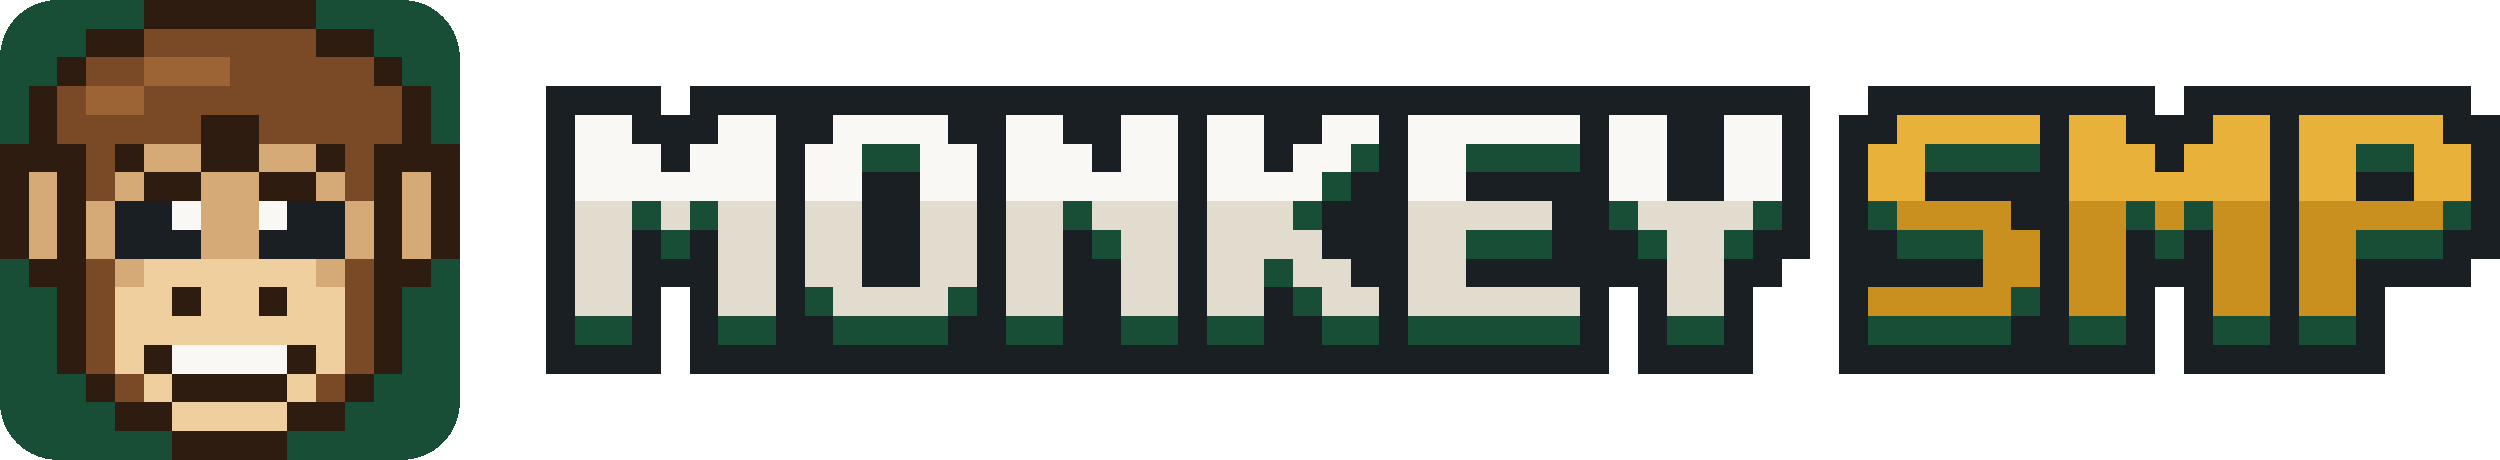
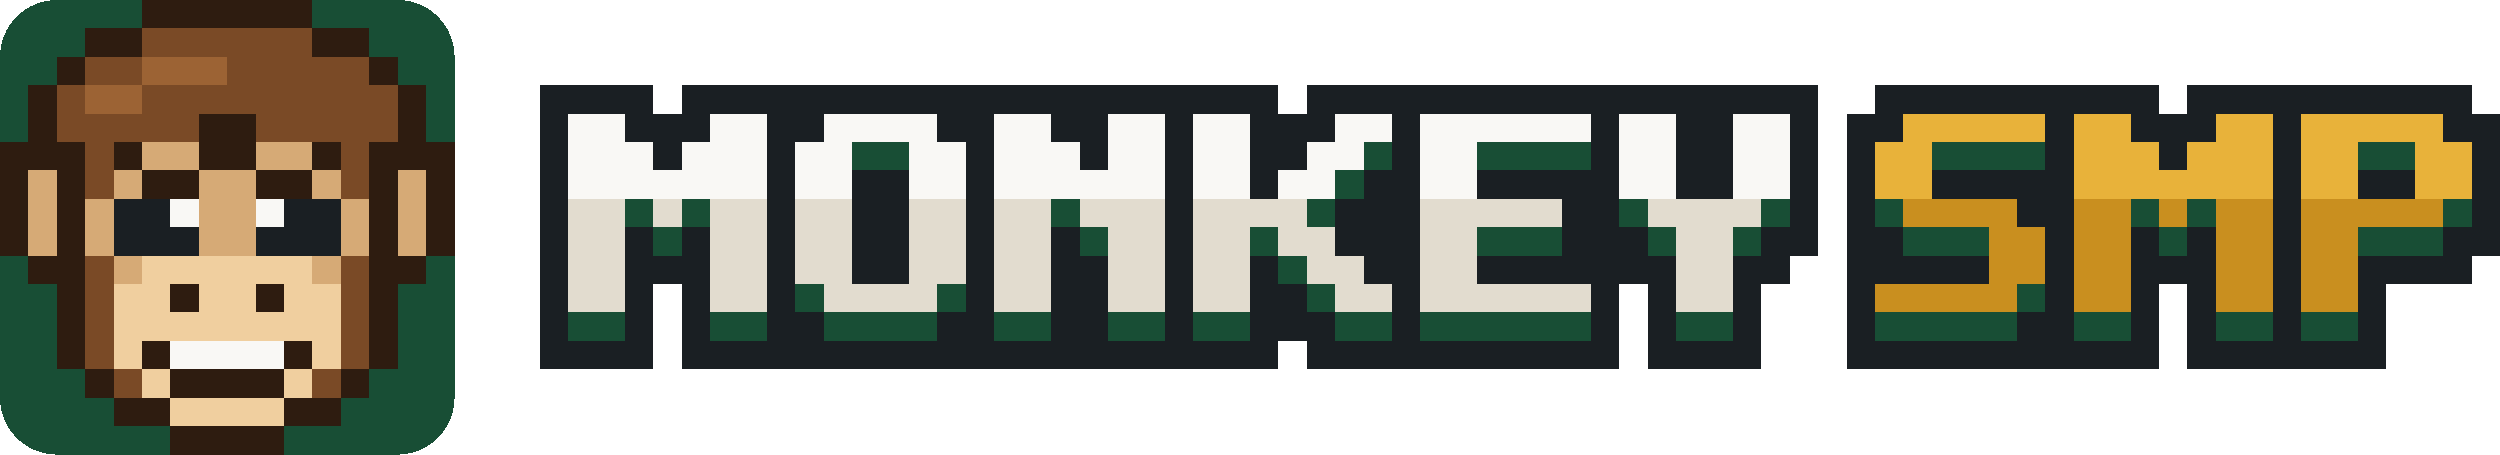
- <svg xmlns="http://www.w3.org/2000/svg" viewBox="0 0 87 16" width="1392" height="256" shape-rendering="crispEdges">
+ <svg xmlns="http://www.w3.org/2000/svg" viewBox="0 0 88 16" width="1408" height="256" shape-rendering="crispEdges">
  <rect width="16" height="16" rx="2" fill="#184e35" />
  <path fill="#2e1c10" d="M5 0h6v1h-6zM3 1h2v1h-2zM11 1h2v1h-2zM2 2h1v1h-1zM13 2h1v1h-1zM1 3h1v1h-1zM14 3h1v1h-1zM1 4h1v1h-1zM7 4h2v1h-2zM14 4h1v1h-1zM0 5h3v1h-3zM4 5h1v1h-1zM7 5h2v1h-2zM11 5h1v1h-1zM13 5h3v1h-3zM0 6h1v1h-1zM2 6h1v1h-1zM5 6h2v1h-2zM9 6h2v1h-2zM13 6h1v1h-1zM15 6h1v1h-1zM0 7h1v1h-1zM2 7h1v1h-1zM13 7h1v1h-1zM15 7h1v1h-1zM0 8h1v1h-1zM2 8h1v1h-1zM13 8h1v1h-1zM15 8h1v1h-1zM1 9h2v1h-2zM13 9h2v1h-2zM2 10h1v1h-1zM6 10h1v1h-1zM9 10h1v1h-1zM13 10h1v1h-1zM2 11h1v1h-1zM13 11h1v1h-1zM2 12h1v1h-1zM5 12h1v1h-1zM10 12h1v1h-1zM13 12h1v1h-1zM3 13h1v1h-1zM6 13h4v1h-4zM12 13h1v1h-1zM4 14h2v1h-2zM10 14h2v1h-2zM6 15h4v1h-4z" />
  <path fill="#7a4a26" d="M5 1h6v1h-6zM3 2h2v1h-2zM8 2h5v1h-5zM2 3h1v1h-1zM5 3h9v1h-9zM2 4h5v1h-5zM9 4h5v1h-5zM3 5h1v1h-1zM12 5h1v1h-1zM3 6h1v1h-1zM12 6h1v1h-1zM3 9h1v1h-1zM12 9h1v1h-1zM3 10h1v1h-1zM12 10h1v1h-1zM3 11h1v1h-1zM12 11h1v1h-1zM3 12h1v1h-1zM12 12h1v1h-1zM4 13h1v1h-1zM11 13h1v1h-1z" />
  <path fill="#9c6334" d="M5 2h3v1h-3zM3 3h2v1h-2z" />
  <path fill="#d6aa76" d="M5 5h2v1h-2zM9 5h2v1h-2zM1 6h1v1h-1zM4 6h1v1h-1zM7 6h2v1h-2zM11 6h1v1h-1zM14 6h1v1h-1zM1 7h1v1h-1zM3 7h1v1h-1zM7 7h2v1h-2zM12 7h1v1h-1zM14 7h1v1h-1zM1 8h1v1h-1zM3 8h1v1h-1zM7 8h2v1h-2zM12 8h1v1h-1zM14 8h1v1h-1zM4 9h1v1h-1zM11 9h1v1h-1z" />
  <path fill="#f0cf9f" d="M5 9h6v1h-6zM4 10h2v1h-2zM7 10h2v1h-2zM10 10h2v1h-2zM4 11h8v1h-8zM4 12h1v1h-1zM11 12h1v1h-1zM5 13h1v1h-1zM10 13h1v1h-1zM6 14h4v1h-4z" />
  <path fill="#1a1f23" d="M4 7h2v1h-2zM10 7h2v1h-2zM4 8h3v1h-3zM9 8h3v1h-3z" />
  <path fill="#f9f8f5" d="M6 7h1v1h-1zM9 7h1v1h-1zM6 12h4v1h-4z" />
-   <path fill="#1a1f23" d="M19 3h4v1h-4zM24 3h39v1h-39zM19 4h1v1h-1zM22 4h3v1h-3zM27 4h2v1h-2zM33 4h2v1h-2zM37 4h2v1h-2zM41 4h1v1h-1zM44 4h2v1h-2zM48 4h1v1h-1zM55 4h1v1h-1zM58 4h2v1h-2zM62 4h1v1h-1zM19 5h1v1h-1zM23 5h1v1h-1zM27 5h1v1h-1zM34 5h1v1h-1zM38 5h1v1h-1zM41 5h1v1h-1zM44 5h1v1h-1zM48 5h1v1h-1zM55 5h1v1h-1zM58 5h2v1h-2zM62 5h1v1h-1zM19 6h1v1h-1zM27 6h1v1h-1zM30 6h2v1h-2zM34 6h1v1h-1zM41 6h1v1h-1zM47 6h2v1h-2zM51 6h5v1h-5zM58 6h2v1h-2zM62 6h1v1h-1zM19 7h1v1h-1zM27 7h1v1h-1zM30 7h2v1h-2zM34 7h1v1h-1zM41 7h1v1h-1zM46 7h3v1h-3zM54 7h2v1h-2zM62 7h1v1h-1zM19 8h1v1h-1zM22 8h1v1h-1zM24 8h1v1h-1zM27 8h1v1h-1zM30 8h2v1h-2zM34 8h1v1h-1zM37 8h1v1h-1zM41 8h1v1h-1zM46 8h3v1h-3zM54 8h3v1h-3zM61 8h2v1h-2zM19 9h1v1h-1zM22 9h3v1h-3zM27 9h1v1h-1zM30 9h2v1h-2zM34 9h1v1h-1zM37 9h2v1h-2zM41 9h1v1h-1zM47 9h2v1h-2zM51 9h7v1h-7zM60 9h2v1h-2zM19 10h1v1h-1zM22 10h1v1h-1zM24 10h1v1h-1zM27 10h1v1h-1zM34 10h1v1h-1zM37 10h2v1h-2zM41 10h1v1h-1zM44 10h1v1h-1zM48 10h1v1h-1zM55 10h1v1h-1zM57 10h1v1h-1zM60 10h1v1h-1zM19 11h1v1h-1zM22 11h1v1h-1zM24 11h1v1h-1zM27 11h2v1h-2zM33 11h2v1h-2zM37 11h2v1h-2zM41 11h1v1h-1zM44 11h2v1h-2zM48 11h1v1h-1zM55 11h1v1h-1zM57 11h1v1h-1zM60 11h1v1h-1zM19 12h4v1h-4zM24 12h32v1h-32zM57 12h4v1h-4z" />
-   <path fill="#184e35" d="M30 5h2v1h-2zM47 5h1v1h-1zM51 5h4v1h-4zM46 6h1v1h-1zM22 7h1v1h-1zM24 7h1v1h-1zM37 7h1v1h-1zM45 7h1v1h-1zM56 7h1v1h-1zM61 7h1v1h-1zM23 8h1v1h-1zM38 8h1v1h-1zM51 8h3v1h-3zM57 8h1v1h-1zM60 8h1v1h-1zM44 9h1v1h-1zM28 10h1v1h-1zM33 10h1v1h-1zM45 10h1v1h-1zM20 11h2v1h-2zM25 11h2v1h-2zM29 11h4v1h-4zM35 11h2v1h-2zM39 11h2v1h-2zM42 11h2v1h-2zM46 11h2v1h-2zM49 11h6v1h-6zM58 11h2v1h-2z" />
-   <path fill="#f9f8f5" d="M20 4h2v1h-2zM25 4h2v1h-2zM29 4h4v1h-4zM35 4h2v1h-2zM39 4h2v1h-2zM42 4h2v1h-2zM46 4h2v1h-2zM49 4h6v1h-6zM56 4h2v1h-2zM60 4h2v1h-2zM20 5h3v1h-3zM24 5h3v1h-3zM28 5h2v1h-2zM32 5h2v1h-2zM35 5h3v1h-3zM39 5h2v1h-2zM42 5h2v1h-2zM45 5h2v1h-2zM49 5h2v1h-2zM56 5h2v1h-2zM60 5h2v1h-2zM20 6h7v1h-7zM28 6h2v1h-2zM32 6h2v1h-2zM35 6h6v1h-6zM42 6h4v1h-4zM49 6h2v1h-2zM56 6h2v1h-2zM60 6h2v1h-2z" />
-   <path fill="#e2dccf" d="M20 7h2v1h-2zM23 7h1v1h-1zM25 7h2v1h-2zM28 7h2v1h-2zM32 7h2v1h-2zM35 7h2v1h-2zM38 7h3v1h-3zM42 7h3v1h-3zM49 7h5v1h-5zM57 7h4v1h-4zM20 8h2v1h-2zM25 8h2v1h-2zM28 8h2v1h-2zM32 8h2v1h-2zM35 8h2v1h-2zM39 8h2v1h-2zM42 8h4v1h-4zM49 8h2v1h-2zM58 8h2v1h-2zM20 9h2v1h-2zM25 9h2v1h-2zM28 9h2v1h-2zM32 9h2v1h-2zM35 9h2v1h-2zM39 9h2v1h-2zM42 9h2v1h-2zM45 9h2v1h-2zM49 9h2v1h-2zM58 9h2v1h-2zM20 10h2v1h-2zM25 10h2v1h-2zM29 10h4v1h-4zM35 10h2v1h-2zM39 10h2v1h-2zM42 10h2v1h-2zM46 10h2v1h-2zM49 10h6v1h-6zM58 10h2v1h-2z" />
-   <path fill="#1a1f23" d="M65 3h10v1h-10zM76 3h10v1h-10zM64 4h2v1h-2zM71 4h1v1h-1zM74 4h3v1h-3zM79 4h1v1h-1zM85 4h2v1h-2zM64 5h1v1h-1zM71 5h1v1h-1zM75 5h1v1h-1zM79 5h1v1h-1zM86 5h1v1h-1zM64 6h1v1h-1zM67 6h5v1h-5zM79 6h1v1h-1zM82 6h2v1h-2zM86 6h1v1h-1zM64 7h1v1h-1zM70 7h2v1h-2zM79 7h1v1h-1zM86 7h1v1h-1zM64 8h2v1h-2zM71 8h1v1h-1zM74 8h1v1h-1zM76 8h1v1h-1zM79 8h1v1h-1zM85 8h2v1h-2zM64 9h5v1h-5zM71 9h1v1h-1zM74 9h3v1h-3zM79 9h1v1h-1zM82 9h4v1h-4zM64 10h1v1h-1zM71 10h1v1h-1zM74 10h1v1h-1zM76 10h1v1h-1zM79 10h1v1h-1zM82 10h1v1h-1zM64 11h1v1h-1zM70 11h2v1h-2zM74 11h1v1h-1zM76 11h1v1h-1zM79 11h1v1h-1zM82 11h1v1h-1zM64 12h11v1h-11zM76 12h7v1h-7z" />
-   <path fill="#184e35" d="M67 5h4v1h-4zM82 5h2v1h-2zM65 7h1v1h-1zM74 7h1v1h-1zM76 7h1v1h-1zM85 7h1v1h-1zM66 8h3v1h-3zM75 8h1v1h-1zM82 8h3v1h-3zM70 10h1v1h-1zM65 11h5v1h-5zM72 11h2v1h-2zM77 11h2v1h-2zM80 11h2v1h-2z" />
-   <path fill="#e8b23a" d="M66 4h5v1h-5zM72 4h2v1h-2zM77 4h2v1h-2zM80 4h5v1h-5zM65 5h2v1h-2zM72 5h3v1h-3zM76 5h3v1h-3zM80 5h2v1h-2zM84 5h2v1h-2zM65 6h2v1h-2zM72 6h7v1h-7zM80 6h2v1h-2zM84 6h2v1h-2z" />
-   <path fill="#c98f1f" d="M66 7h4v1h-4zM72 7h2v1h-2zM75 7h1v1h-1zM77 7h2v1h-2zM80 7h5v1h-5zM69 8h2v1h-2zM72 8h2v1h-2zM77 8h2v1h-2zM80 8h2v1h-2zM69 9h2v1h-2zM72 9h2v1h-2zM77 9h2v1h-2zM80 9h2v1h-2zM65 10h5v1h-5zM72 10h2v1h-2zM77 10h2v1h-2zM80 10h2v1h-2z" />
+   <path fill="#1a1f23" d="M19 3h4v1h-4zM24 3h21v1h-21zM46 3h18v1h-18zM19 4h1v1h-1zM22 4h3v1h-3zM27 4h2v1h-2zM33 4h2v1h-2zM37 4h2v1h-2zM41 4h1v1h-1zM44 4h3v1h-3zM49 4h1v1h-1zM56 4h1v1h-1zM59 4h2v1h-2zM63 4h1v1h-1zM19 5h1v1h-1zM23 5h1v1h-1zM27 5h1v1h-1zM34 5h1v1h-1zM38 5h1v1h-1zM41 5h1v1h-1zM44 5h2v1h-2zM49 5h1v1h-1zM56 5h1v1h-1zM59 5h2v1h-2zM63 5h1v1h-1zM19 6h1v1h-1zM27 6h1v1h-1zM30 6h2v1h-2zM34 6h1v1h-1zM41 6h1v1h-1zM44 6h1v1h-1zM48 6h2v1h-2zM52 6h5v1h-5zM59 6h2v1h-2zM63 6h1v1h-1zM19 7h1v1h-1zM27 7h1v1h-1zM30 7h2v1h-2zM34 7h1v1h-1zM41 7h1v1h-1zM47 7h3v1h-3zM55 7h2v1h-2zM63 7h1v1h-1zM19 8h1v1h-1zM22 8h1v1h-1zM24 8h1v1h-1zM27 8h1v1h-1zM30 8h2v1h-2zM34 8h1v1h-1zM37 8h1v1h-1zM41 8h1v1h-1zM47 8h3v1h-3zM55 8h3v1h-3zM62 8h2v1h-2zM19 9h1v1h-1zM22 9h3v1h-3zM27 9h1v1h-1zM30 9h2v1h-2zM34 9h1v1h-1zM37 9h2v1h-2zM41 9h1v1h-1zM44 9h1v1h-1zM48 9h2v1h-2zM52 9h7v1h-7zM61 9h2v1h-2zM19 10h1v1h-1zM22 10h1v1h-1zM24 10h1v1h-1zM27 10h1v1h-1zM34 10h1v1h-1zM37 10h2v1h-2zM41 10h1v1h-1zM44 10h2v1h-2zM49 10h1v1h-1zM56 10h1v1h-1zM58 10h1v1h-1zM61 10h1v1h-1zM19 11h1v1h-1zM22 11h1v1h-1zM24 11h1v1h-1zM27 11h2v1h-2zM33 11h2v1h-2zM37 11h2v1h-2zM41 11h1v1h-1zM44 11h3v1h-3zM49 11h1v1h-1zM56 11h1v1h-1zM58 11h1v1h-1zM61 11h1v1h-1zM19 12h4v1h-4zM24 12h21v1h-21zM46 12h11v1h-11zM58 12h4v1h-4z" />
+   <path fill="#184e35" d="M30 5h2v1h-2zM48 5h1v1h-1zM52 5h4v1h-4zM47 6h1v1h-1zM22 7h1v1h-1zM24 7h1v1h-1zM37 7h1v1h-1zM46 7h1v1h-1zM57 7h1v1h-1zM62 7h1v1h-1zM23 8h1v1h-1zM38 8h1v1h-1zM44 8h1v1h-1zM52 8h3v1h-3zM58 8h1v1h-1zM61 8h1v1h-1zM45 9h1v1h-1zM28 10h1v1h-1zM33 10h1v1h-1zM46 10h1v1h-1zM20 11h2v1h-2zM25 11h2v1h-2zM29 11h4v1h-4zM35 11h2v1h-2zM39 11h2v1h-2zM42 11h2v1h-2zM47 11h2v1h-2zM50 11h6v1h-6zM59 11h2v1h-2z" />
+   <path fill="#f9f8f5" d="M20 4h2v1h-2zM25 4h2v1h-2zM29 4h4v1h-4zM35 4h2v1h-2zM39 4h2v1h-2zM42 4h2v1h-2zM47 4h2v1h-2zM50 4h6v1h-6zM57 4h2v1h-2zM61 4h2v1h-2zM20 5h3v1h-3zM24 5h3v1h-3zM28 5h2v1h-2zM32 5h2v1h-2zM35 5h3v1h-3zM39 5h2v1h-2zM42 5h2v1h-2zM46 5h2v1h-2zM50 5h2v1h-2zM57 5h2v1h-2zM61 5h2v1h-2zM20 6h7v1h-7zM28 6h2v1h-2zM32 6h2v1h-2zM35 6h6v1h-6zM42 6h2v1h-2zM45 6h2v1h-2zM50 6h2v1h-2zM57 6h2v1h-2zM61 6h2v1h-2z" />
+   <path fill="#e2dccf" d="M20 7h2v1h-2zM23 7h1v1h-1zM25 7h2v1h-2zM28 7h2v1h-2zM32 7h2v1h-2zM35 7h2v1h-2zM38 7h3v1h-3zM42 7h4v1h-4zM50 7h5v1h-5zM58 7h4v1h-4zM20 8h2v1h-2zM25 8h2v1h-2zM28 8h2v1h-2zM32 8h2v1h-2zM35 8h2v1h-2zM39 8h2v1h-2zM42 8h2v1h-2zM45 8h2v1h-2zM50 8h2v1h-2zM59 8h2v1h-2zM20 9h2v1h-2zM25 9h2v1h-2zM28 9h2v1h-2zM32 9h2v1h-2zM35 9h2v1h-2zM39 9h2v1h-2zM42 9h2v1h-2zM46 9h2v1h-2zM50 9h2v1h-2zM59 9h2v1h-2zM20 10h2v1h-2zM25 10h2v1h-2zM29 10h4v1h-4zM35 10h2v1h-2zM39 10h2v1h-2zM42 10h2v1h-2zM47 10h2v1h-2zM50 10h6v1h-6zM59 10h2v1h-2z" />
+   <path fill="#1a1f23" d="M66 3h10v1h-10zM77 3h10v1h-10zM65 4h2v1h-2zM72 4h1v1h-1zM75 4h3v1h-3zM80 4h1v1h-1zM86 4h2v1h-2zM65 5h1v1h-1zM72 5h1v1h-1zM76 5h1v1h-1zM80 5h1v1h-1zM87 5h1v1h-1zM65 6h1v1h-1zM68 6h5v1h-5zM80 6h1v1h-1zM83 6h2v1h-2zM87 6h1v1h-1zM65 7h1v1h-1zM71 7h2v1h-2zM80 7h1v1h-1zM87 7h1v1h-1zM65 8h2v1h-2zM72 8h1v1h-1zM75 8h1v1h-1zM77 8h1v1h-1zM80 8h1v1h-1zM86 8h2v1h-2zM65 9h5v1h-5zM72 9h1v1h-1zM75 9h3v1h-3zM80 9h1v1h-1zM83 9h4v1h-4zM65 10h1v1h-1zM72 10h1v1h-1zM75 10h1v1h-1zM77 10h1v1h-1zM80 10h1v1h-1zM83 10h1v1h-1zM65 11h1v1h-1zM71 11h2v1h-2zM75 11h1v1h-1zM77 11h1v1h-1zM80 11h1v1h-1zM83 11h1v1h-1zM65 12h11v1h-11zM77 12h7v1h-7z" />
+   <path fill="#184e35" d="M68 5h4v1h-4zM83 5h2v1h-2zM66 7h1v1h-1zM75 7h1v1h-1zM77 7h1v1h-1zM86 7h1v1h-1zM67 8h3v1h-3zM76 8h1v1h-1zM83 8h3v1h-3zM71 10h1v1h-1zM66 11h5v1h-5zM73 11h2v1h-2zM78 11h2v1h-2zM81 11h2v1h-2z" />
+   <path fill="#e8b23a" d="M67 4h5v1h-5zM73 4h2v1h-2zM78 4h2v1h-2zM81 4h5v1h-5zM66 5h2v1h-2zM73 5h3v1h-3zM77 5h3v1h-3zM81 5h2v1h-2zM85 5h2v1h-2zM66 6h2v1h-2zM73 6h7v1h-7zM81 6h2v1h-2zM85 6h2v1h-2z" />
+   <path fill="#c98f1f" d="M67 7h4v1h-4zM73 7h2v1h-2zM76 7h1v1h-1zM78 7h2v1h-2zM81 7h5v1h-5zM70 8h2v1h-2zM73 8h2v1h-2zM78 8h2v1h-2zM81 8h2v1h-2zM70 9h2v1h-2zM73 9h2v1h-2zM78 9h2v1h-2zM81 9h2v1h-2zM66 10h5v1h-5zM73 10h2v1h-2zM78 10h2v1h-2zM81 10h2v1h-2z" />
</svg>
